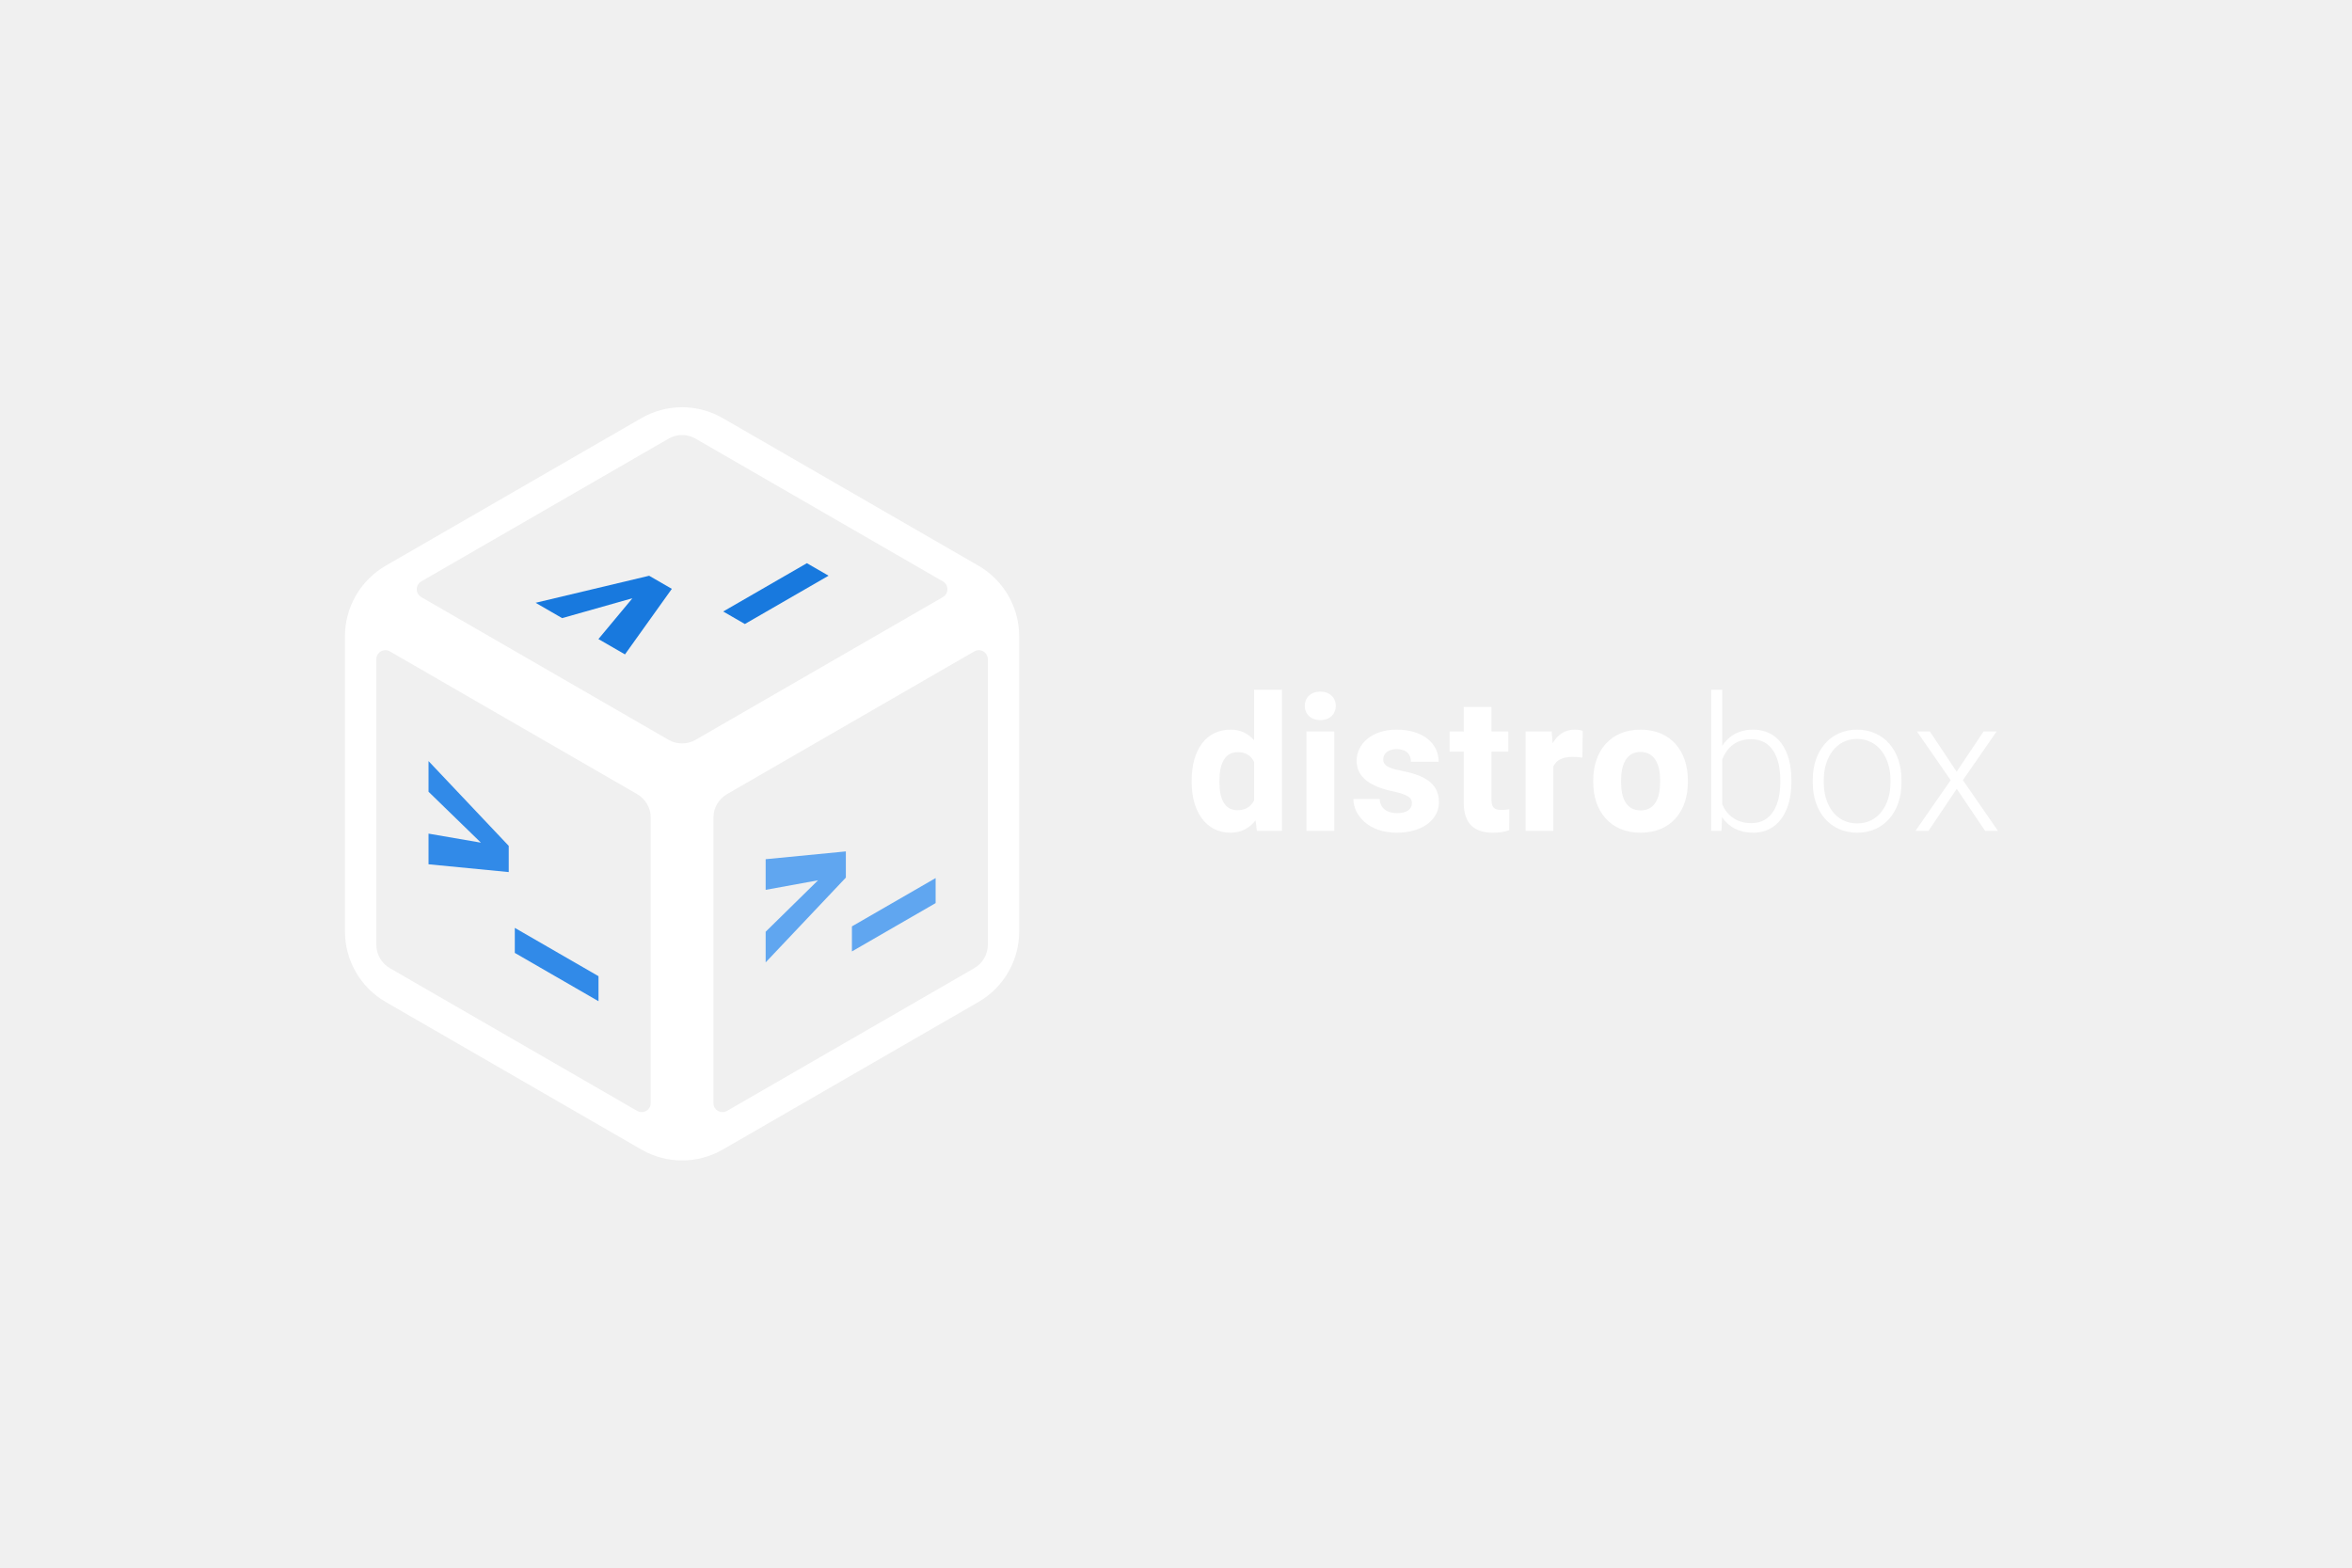
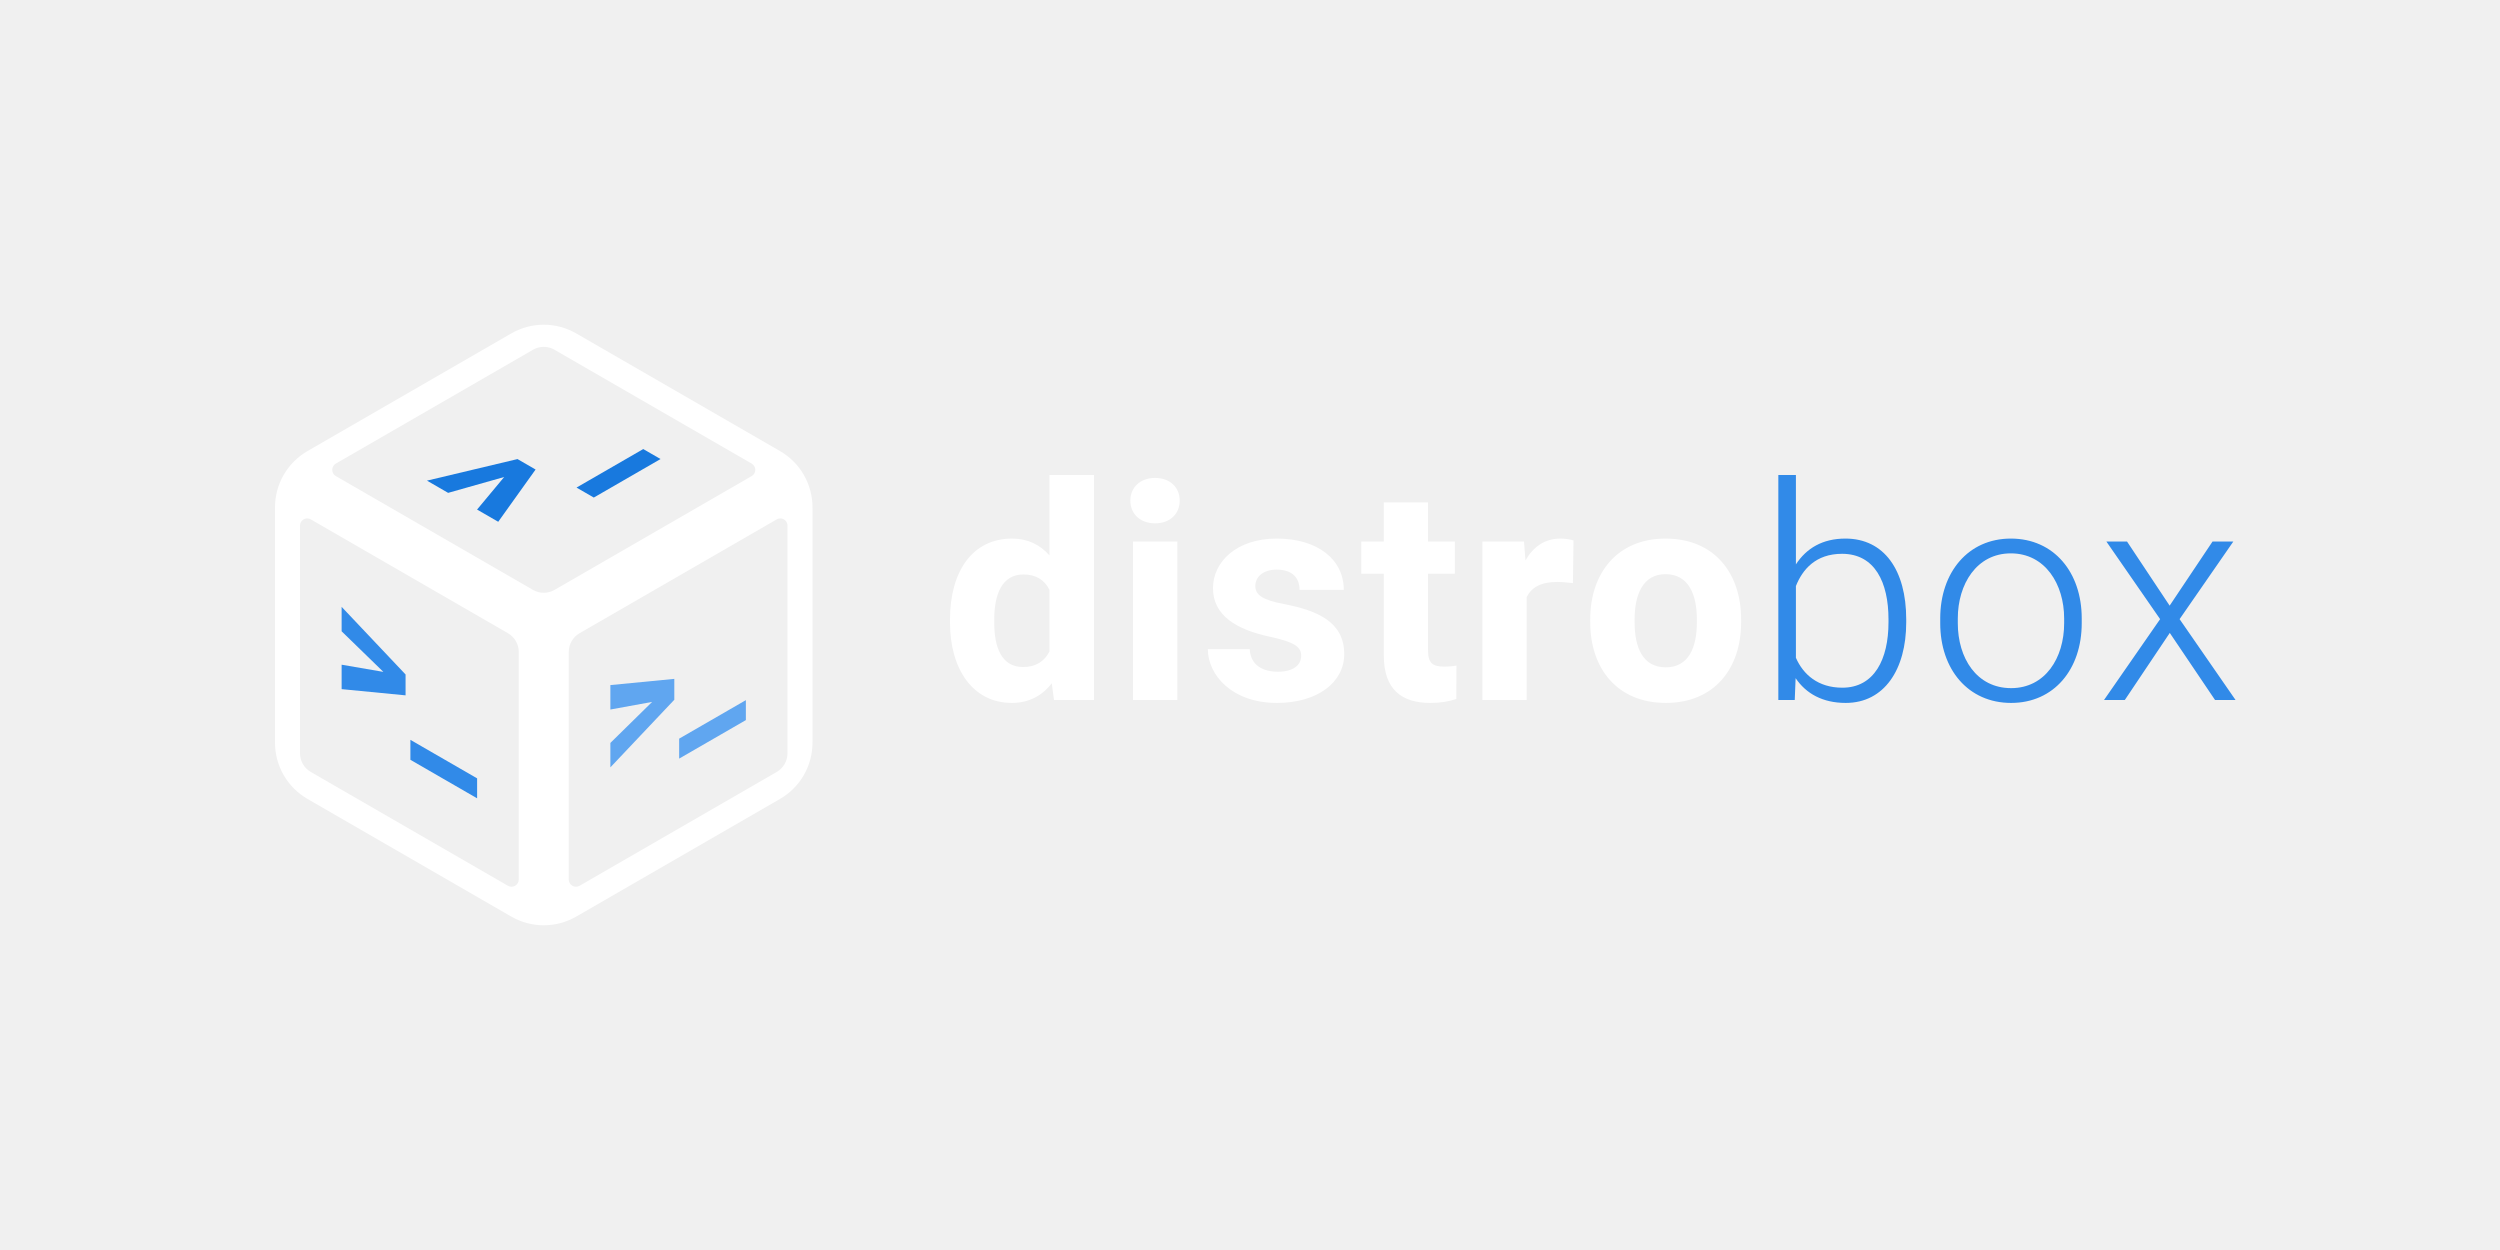
- <svg xmlns="http://www.w3.org/2000/svg" xml:space="preserve" width="300" height="200">
+ <svg xmlns="http://www.w3.org/2000/svg" xml:space="preserve" width="400" height="200">
  <defs>
+     <path id="b" d="M-290 25h240v65h-240z" />
    <path id="a" d="M-68 248h35v35h-35z" />
  </defs>
  <path d="M-132 51.781a10.392 10.392 0 0 0-5.195 1.393L-169.805 72A10.392 10.392 0 0 0-175 81v37.652a10.392 10.392 0 0 0 5.195 9l32.61 18.827a10.392 10.392 0 0 0 10.39 0l32.61-18.827a10.392 10.392 0 0 0 5.195-9V81a10.392 10.392 0 0 0-5.195-9l-32.61-18.826A10.392 10.392 0 0 0-132 51.78Zm-.602 3.6a3.464 3.464 0 0 1 2.334.412L-98.732 74a1.155 1.155 0 0 1 0 2l-31.536 18.207a3.464 3.464 0 0 1-3.464 0L-165.268 76a1.155 1.155 0 0 1 0-2l31.536-18.207a3.464 3.464 0 0 1 1.13-.412zm-37.443 27.412a1.155 1.155 0 0 1 .777.137l31.536 18.207a3.464 3.464 0 0 1 1.732 3v36.414a1.155 1.155 0 0 1-1.732 1l-31.536-18.207a3.464 3.464 0 0 1-1.732-3V83.93a1.155 1.155 0 0 1 .955-1.137zm76.09 0A1.155 1.155 0 0 1-93 83.93v36.414a3.464 3.464 0 0 1-1.732 3l-31.536 18.207a1.155 1.155 0 0 1-1.732-1v-36.414a3.464 3.464 0 0 1 1.732-3l31.536-18.207a1.155 1.155 0 0 1 .777-.137z" style="fill:#fff;fill-opacity:1;stroke-width:19.861;stroke-linecap:round;stroke-linejoin:round" transform="translate(219 .174)" />
  <g style="font-weight:700;font-size:24px;font-family:Heebo;-inkscape-font-specification:&quot;Heebo Bold&quot;;text-align:center;text-anchor:middle;white-space:pre;shape-inside:url(#a);fill:#60a6f0;fill-opacity:1;stroke-width:12;stroke-linecap:round;stroke-linejoin:round" transform="translate(158.314 -150.628)">
    <path d="m-60.654 264.152 6.68-1.218-6.68 6.563v3.91l10.23-10.818v-3.342l-10.23.994zm21.679 1.691v-3.193l-10.675 6.163v3.194z" aria-label="&gt;_" style="fill:#60a6f0;fill-opacity:1" />
  </g>
  <g style="font-weight:700;font-size:24px;font-family:Heebo;-inkscape-font-specification:&quot;Heebo Bold&quot;;text-align:center;text-anchor:middle;white-space:pre;shape-inside:url(#a);fill:#318ae8;fill-opacity:1;stroke-width:12;stroke-linecap:round;stroke-linejoin:round" transform="translate(115.314 -150.628)">
    <path d="m-60.654 251.635 6.68 6.495-6.68-1.15v3.91l10.23.995v-3.342l-10.23-10.818Zm21.679 26.725v-3.194l-10.675-6.163v3.193z" aria-label="&gt;_" style="fill:#318ae8;fill-opacity:1" />
  </g>
  <g style="font-weight:700;font-size:24px;font-family:Heebo;-inkscape-font-specification:&quot;Heebo Bold&quot;;text-align:center;text-anchor:middle;white-space:pre;shape-inside:url(#a);fill:#1879de;fill-opacity:1;stroke-width:12;stroke-linecap:round;stroke-linejoin:round" transform="translate(136.814 -187.868)">
    <path d="m-65.113 266.726 8.965-2.537-4.336 5.21 3.386 1.955 5.977-8.362-2.895-1.672-14.484 3.45zm33.984-5.412-2.766-1.597-10.675 6.163 2.765 1.597z" aria-label="&gt;_" style="fill:#1879de;fill-opacity:1" />
  </g>
-   <g aria-label="distrobox" style="font-weight:700;font-size:24px;line-height:1.25;font-family:Heebo;-inkscape-font-specification:&quot;Heebo Bold&quot;;letter-spacing:.4px;fill:#fff">
-     <path d="M176.74 99.566v.246c0 3.68 1.804 6.422 4.945 6.422 1.383 0 2.426-.586 3.2-1.57l.175 1.336h3.2V88h-3.563v6.434c-.75-.856-1.735-1.348-2.989-1.348-3.175 0-4.968 2.625-4.968 6.48zm3.539.246v-.246c0-2.039.633-3.609 2.332-3.609 1.008 0 1.687.434 2.086 1.23v4.934c-.399.774-1.078 1.242-2.11 1.242-1.722 0-2.308-1.57-2.308-3.55zm10.888-9.762c0 1.055.785 1.817 1.98 1.817 1.196 0 1.97-.762 1.97-1.816 0-1.055-.774-1.817-1.97-1.817-1.195 0-1.98.762-1.98 1.817zm3.762 15.95V93.32h-3.551V106Zm9.904-3.54c0 .763-.645 1.278-1.864 1.278-1.207 0-2.191-.527-2.25-1.804h-3.351c0 2.062 1.933 4.3 5.52 4.3 3.28 0 5.39-1.664 5.39-3.902 0-2.566-2.11-3.48-4.816-4.008-1.7-.316-2.297-.726-2.297-1.441 0-.75.656-1.313 1.699-1.313 1.277 0 1.84.668 1.84 1.618h3.539c0-2.391-2.04-4.102-5.367-4.102-3.2 0-5.098 1.852-5.098 3.973 0 2.203 1.934 3.316 4.5 3.867 2.074.445 2.555.844 2.555 1.535zm12.294-6.562V93.32h-2.144v-3.129h-3.54v3.13h-1.804v2.577h1.805v6.54c0 2.718 1.43 3.796 3.714 3.796.844 0 1.5-.117 2.086-.316l.012-2.672a5.225 5.225 0 0 1-.984.082c-.891 0-1.29-.258-1.29-1.289v-6.14zM222.87 106v-8.215c.376-.808 1.173-1.23 2.462-1.23.363 0 .902.058 1.242.093l.047-3.41c-.246-.093-.703-.152-1.055-.152-1.23 0-2.168.656-2.789 1.746l-.117-1.512h-3.328V106Zm5.088-6.457v.246c0 3.691 2.168 6.445 6.047 6.445 3.88 0 6.024-2.754 6.024-6.445v-.246c0-3.691-2.145-6.457-6.047-6.457-3.856 0-6.024 2.766-6.024 6.457zm3.551.246v-.246c0-1.945.645-3.61 2.473-3.61 1.863 0 2.508 1.665 2.508 3.61v.246c0 2.004-.657 3.598-2.485 3.598-1.851 0-2.496-1.594-2.496-3.598z" style="fill:#fff" transform="translate(-24.74)" />
-     <path d="M253.237 99.79v-.247c0-3.938-1.77-6.457-4.863-6.457-1.828 0-3.117.773-3.96 2.062V88h-1.407v18h1.312l.07-1.746c.833 1.23 2.157 1.98 4.008 1.98 3.07 0 4.84-2.66 4.84-6.445zm-1.418-.247v.246c0 2.953-1.136 5.227-3.691 5.227-1.945 0-3.129-1.055-3.715-2.391v-5.742c.527-1.324 1.582-2.578 3.691-2.578 2.625 0 3.715 2.285 3.715 5.238zm4.139-.07v.386c0 3.692 2.238 6.375 5.671 6.375 3.422 0 5.649-2.683 5.649-6.375v-.386c0-3.692-2.227-6.387-5.672-6.387-3.41 0-5.648 2.695-5.648 6.387zm1.406.386v-.386c0-2.73 1.5-5.203 4.242-5.203 2.754 0 4.266 2.472 4.266 5.203v.386c0 2.778-1.512 5.192-4.243 5.192-2.765 0-4.265-2.414-4.265-5.192zm16.946-1.406-3.41-5.133h-1.652l4.301 6.211-4.488 6.469h1.664l3.597-5.367 3.622 5.367h1.64l-4.476-6.469 4.3-6.21h-1.664z" style="font-weight:300;-inkscape-font-specification:&quot;Heebo Light&quot;;fill:#fff" transform="translate(-24.74)" />
+   <g aria-label="distrobox" style="font-weight:300;font-size:48px;font-family:Heebo;-inkscape-font-specification:&quot;Heebo Light&quot;;letter-spacing:.8px;white-space:pre;shape-inside:url(#b);fill:#318ae8;stroke-width:12;stroke-linecap:round;stroke-linejoin:round" transform="translate(440.523 46.755)">
+     <path d="M-288.523 52.377v.493c0 7.36 3.609 12.843 9.89 12.843 2.766 0 4.852-1.171 6.399-3.14l.351 2.672h6.399v-36h-7.125v12.867c-1.5-1.711-3.47-2.695-5.977-2.695-6.351 0-9.937 5.25-9.937 12.96zm7.078.493v-.493c0-4.078 1.265-7.218 4.664-7.218 2.015 0 3.375.867 4.172 2.46v9.868c-.797 1.547-2.157 2.484-4.22 2.484-3.444 0-4.616-3.14-4.616-7.101zm21.776-19.524c0 2.11 1.57 3.633 3.961 3.633 2.39 0 3.938-1.523 3.938-3.633 0-2.11-1.547-3.633-3.938-3.633-2.39 0-3.96 1.524-3.96 3.633zm7.524 31.899v-25.36h-7.102v25.36zm19.807-7.078c0 1.523-1.289 2.554-3.726 2.554-2.414 0-4.383-1.054-4.5-3.61h-6.703c0 4.126 3.867 8.602 11.039 8.602 6.562 0 10.781-3.328 10.781-7.804 0-5.133-4.219-6.961-9.633-8.016-3.398-.633-4.593-1.453-4.593-2.883 0-1.5 1.312-2.625 3.398-2.625 2.555 0 3.68 1.336 3.68 3.235h7.078c0-4.782-4.078-8.203-10.735-8.203-6.398 0-10.195 3.703-10.195 7.945 0 4.406 3.867 6.633 9 7.734 4.149.89 5.11 1.688 5.11 3.07zm24.59-13.125v-5.157h-4.29v-6.258h-7.078v6.258h-3.609v5.157h3.61V58.12c0 5.437 2.859 7.593 7.43 7.593 1.687 0 3-.234 4.17-.632l.024-5.344c-.468.094-1.148.164-1.968.164-1.782 0-2.579-.516-2.579-2.578V45.042zm11.488 20.203v-16.43c.75-1.617 2.343-2.46 4.92-2.46.728 0 1.806.116 2.485.187l.094-6.82c-.492-.188-1.406-.305-2.11-.305-2.46 0-4.335 1.312-5.577 3.492l-.235-3.024h-6.656v25.36zm10.174-12.915v.493c0 7.383 4.336 12.89 12.094 12.89 7.758 0 12.047-5.507 12.047-12.89v-.492c0-7.383-4.29-12.914-12.094-12.914-7.711 0-12.047 5.53-12.047 12.914zm7.102.493v-.492c0-3.891 1.289-7.22 4.945-7.22 3.727 0 5.016 3.329 5.016 7.22v.492c0 4.008-1.313 7.195-4.97 7.195-3.702 0-4.991-3.187-4.991-7.195z" style="font-weight:700;-inkscape-font-specification:&quot;Heebo Bold&quot;;fill:#fff" />
+     <path d="M-135.528 52.823v-.492c0-7.875-3.54-12.914-9.727-12.914-3.656 0-6.234 1.546-7.922 4.125V29.245h-2.812v36h2.625l.14-3.493c1.665 2.461 4.313 3.961 8.016 3.961 6.14 0 9.68-5.32 9.68-12.89zm-2.836-.492v.492c0 5.906-2.273 10.453-7.383 10.453-3.89 0-6.258-2.11-7.43-4.781V47.01c1.055-2.648 3.164-5.156 7.383-5.156 5.25 0 7.43 4.57 7.43 10.477zm8.277-.141v.773c0 7.383 4.476 12.75 11.343 12.75 6.844 0 11.297-5.367 11.297-12.75v-.773c0-7.383-4.453-12.773-11.344-12.773-6.82 0-11.296 5.39-11.296 12.773zm2.812.773v-.773c0-5.46 3-10.406 8.484-10.406 5.508 0 8.532 4.945 8.532 10.406v.773c0 5.555-3.024 10.383-8.485 10.383-5.531 0-8.531-4.828-8.531-10.383zm33.894-2.813-6.82-10.265h-3.305l8.601 12.422-8.976 12.938h3.328l7.195-10.735 7.242 10.735h3.282l-8.954-12.938 8.602-12.422h-3.328z" />
  </g>
</svg>
